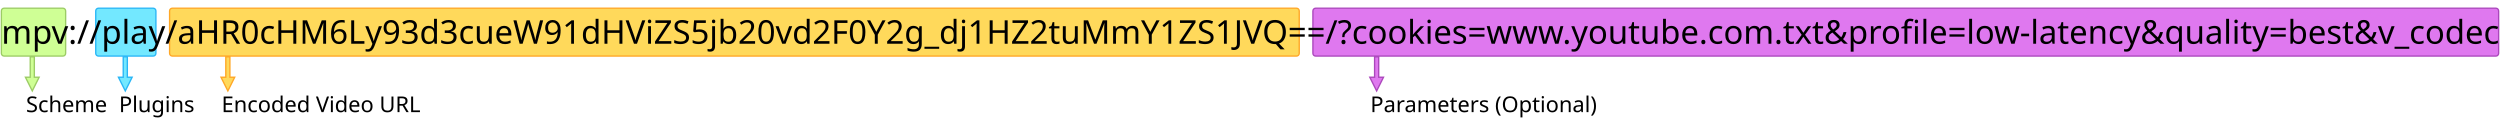
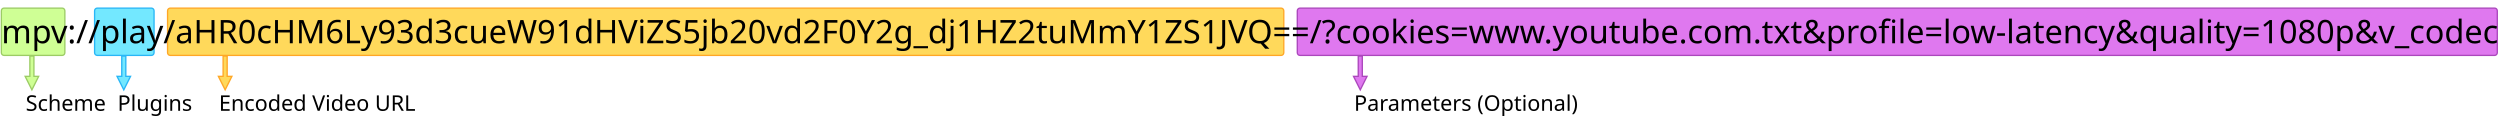
- <svg xmlns="http://www.w3.org/2000/svg" viewBox="0 -32 1828 90">
+ <svg xmlns="http://www.w3.org/2000/svg" viewBox="0 -32 1850 90">
  <defs />
  <rect x="1" y="-26" width="47" height="35" rx="2" ry="2" style="fill: #cfff95; stroke: #9ccc65;" />
  <rect x="70" y="-26" width="44" height="35" rx="2" ry="2" style="fill: #73e8ff; stroke: #29b6f6;" />
  <rect x="124" y="-26" width="826" height="35" rx="2" ry="2" style="fill: #ffd95b; stroke: #ffa726;" />
-   <rect x="960" y="-26" width="867" height="35" rx="2" ry="2" style="fill: #df78ef; stroke: #ab47bc;" />
-   <text style="white-space: pre; fill: #000000; font-family: sans-serif; font-size: 24px;" x="1" y="0">mpv://play/aHR0cHM6Ly93d3cueW91dHViZS5jb20vd2F0Y2g_dj1HZ2tuMmY1ZS1JVQ==/?cookies=www.youtube.com.txt&amp;profile=low-latency&amp;quality=best&amp;v_codec=av01</text>
+   <rect x="960" y="-26" width="888" height="35" rx="2" ry="2" style="fill: #df78ef; stroke: #ab47bc;" />
+   <text style="white-space: pre; fill: #000000; font-family: sans-serif; font-size: 24px;" x="1" y="0">mpv://play/aHR0cHM6Ly93d3cueW91dHViZS5jb20vd2F0Y2g_dj1HZ2tuMmY1ZS1JVQ==/?cookies=www.youtube.com.txt&amp;profile=low-latency&amp;quality=1080p&amp;v_codec=av01</text>
  <text style="white-space: pre; fill: #000000; font-family: sans-serif; font-size: 16px;" x="19" y="50">Scheme<tspan x="14.139" dy="1em">​</tspan>
  </text>
  <text style="white-space: pre; fill: #000000; font-family: sans-serif; font-size: 16px;" x="87" y="50">Plugins<tspan x="14.139" dy="1em">​</tspan>
  </text>
  <text style="white-space: pre; fill: #000000; font-family: sans-serif; font-size: 16px;" x="162" y="50">Encoded Video URL<tspan x="14.139" dy="1em">​</tspan>
  </text>
  <text style="white-space: pre; fill: #000000; font-family: sans-serif; font-size: 16px;" x="1002" y="50">Parameters (Optional)<tspan x="14.139" dy="1em">​</tspan>
  </text>
  <path d="M 24.496 11.897 H 39.483 L 39.483 8.397 L 49.483 13.397 L 39.483 18.397 L 39.483 14.897 H 24.496 V 11.897 Z" style="fill: #cfff95; stroke: #9ccc65;" transform="matrix(0, 1, -1, 0, 37, -15)" />
  <path d="M 24.496 11.897 H 39.483 L 39.483 8.397 L 49.483 13.397 L 39.483 18.397 L 39.483 14.897 H 24.496 V 11.897 Z" style="fill: #73e8ff; stroke: #29b6f6;" transform="matrix(0, 1, -1, 0, 105, -15)" />
  <path d="M 24.496 11.897 H 39.483 L 39.483 8.397 L 49.483 13.397 L 39.483 18.397 L 39.483 14.897 H 24.496 V 11.897 Z" style="fill: #ffd95b; stroke: #ffa726;" transform="matrix(0, 1, -1, 0, 180, -15)" />
  <path d="M 24.496 11.897 H 39.483 L 39.483 8.397 L 49.483 13.397 L 39.483 18.397 L 39.483 14.897 H 24.496 V 11.897 Z" style="fill: #df78ef; stroke: #ab47bc;" transform="matrix(0, 1, -1, 0, 1020, -15)" />
</svg>
